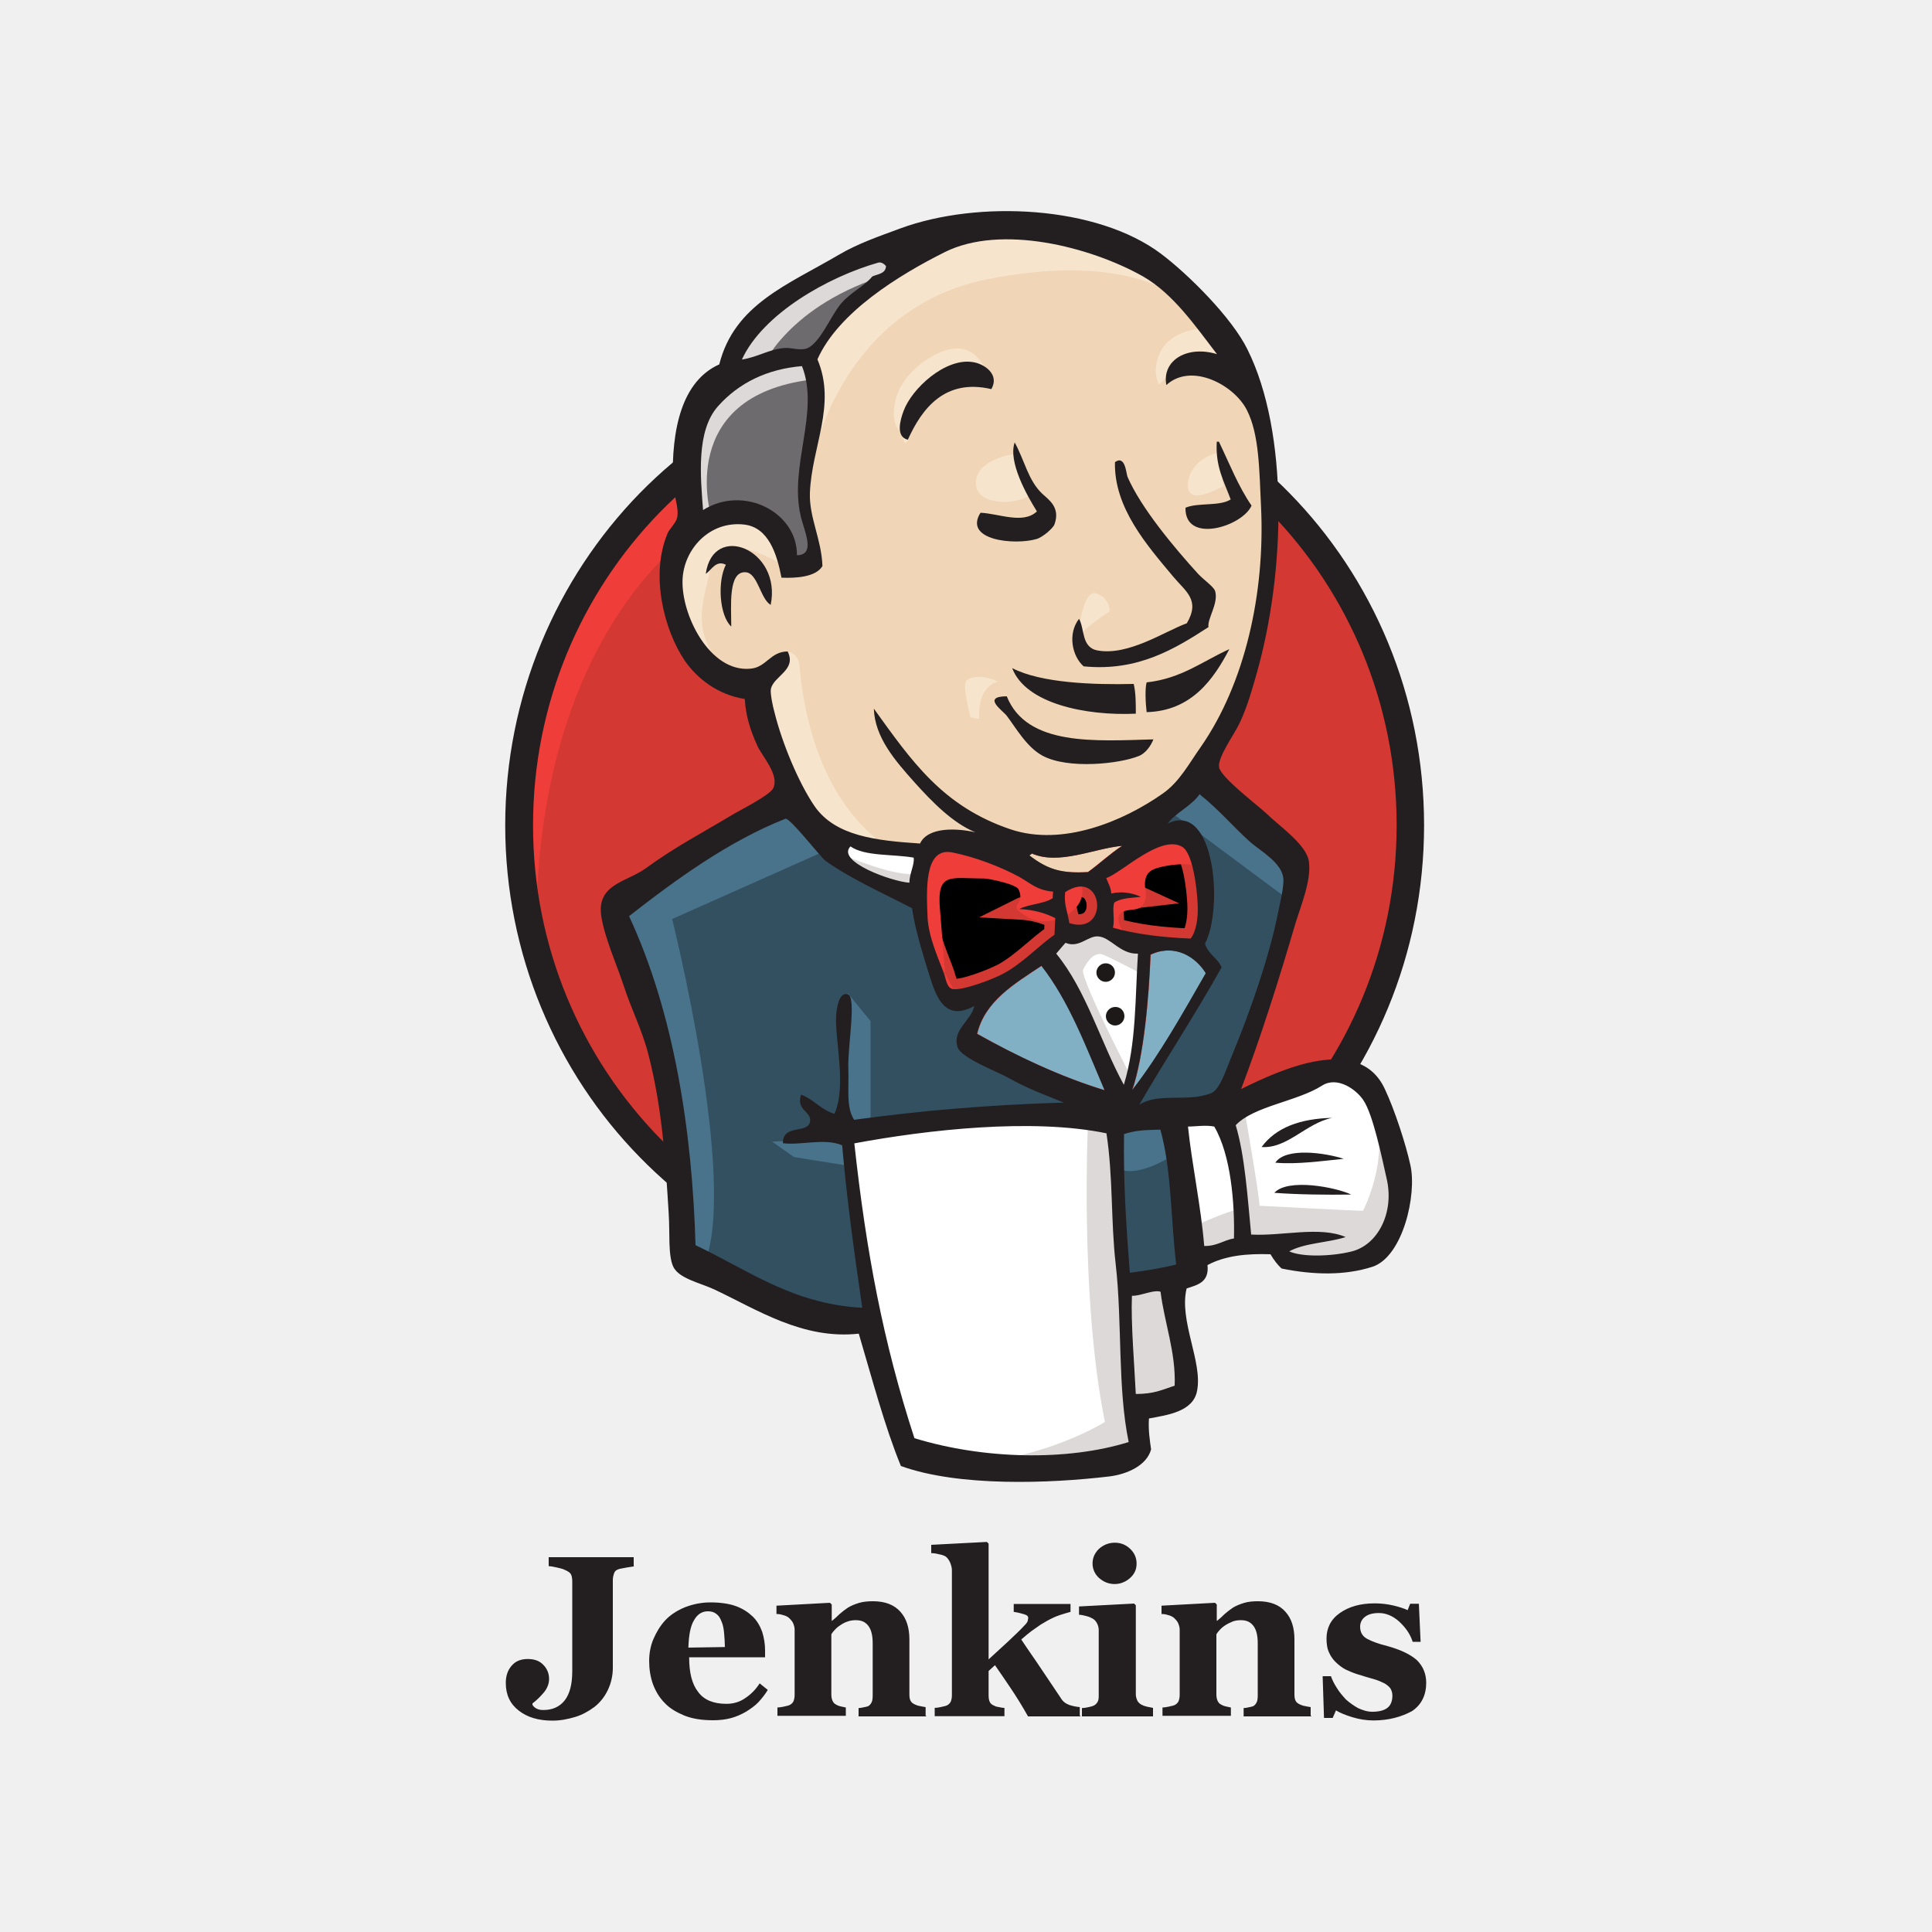
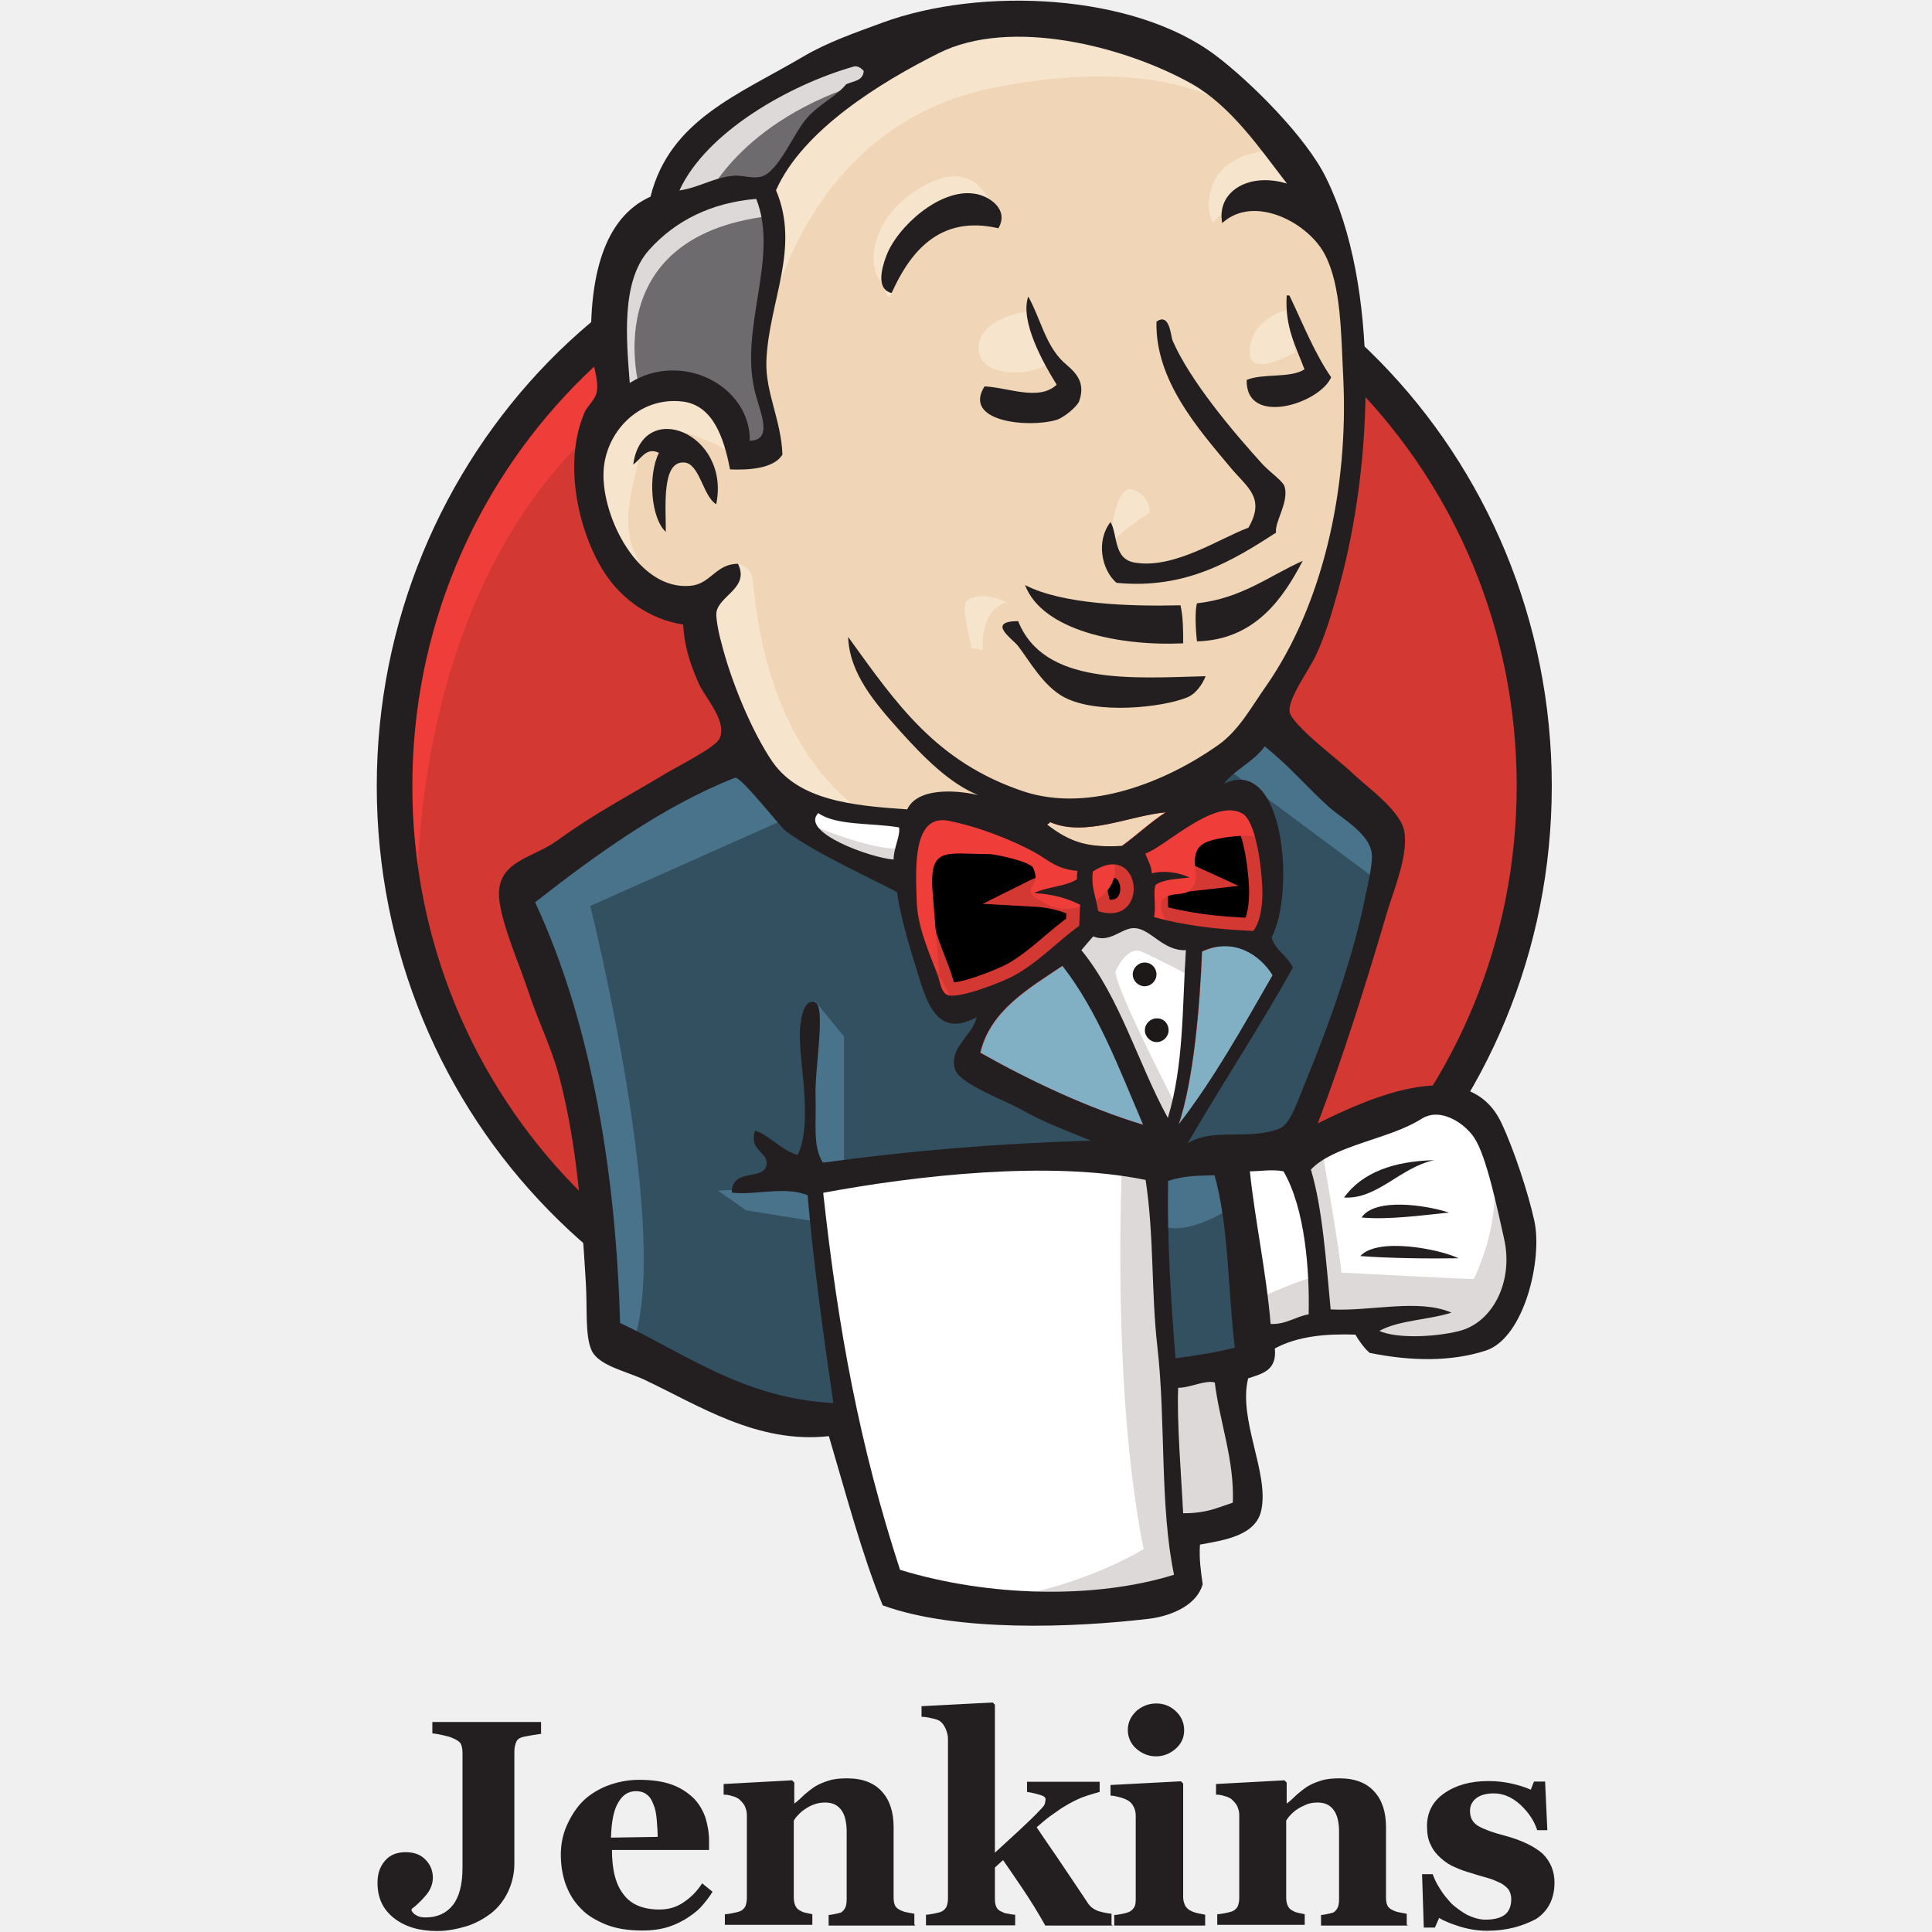
- <svg xmlns="http://www.w3.org/2000/svg" version="1.1" id="katman_1" x="0px" y="0px" viewBox="0 0 1000 1000" style="enable-background:new 0 0 1000 1000;" xml:space="preserve">
+ <svg xmlns="http://www.w3.org/2000/svg" version="1.1" id="katman_1" x="0px" y="0px" viewBox="109 109 782 782" style="enable-background:new 0 0 1000 1000;" xml:space="preserve">
  <style type="text/css">
	.st0{fill:#D33833;}
	.st1{fill:#EF3D3A;}
	.st2{fill:#231F20;}
	.st3{fill:#F0D6B7;}
	.st4{fill:#335061;}
	.st5{fill:#6D6B6D;}
	.st6{fill:#DCD9D8;}
	.st7{fill:#F7E4CD;}
	.st8{fill:#49728B;}
	.st9{fill:#FFFFFF;}
	.st10{stroke:#D33833;stroke-width:10.886;stroke-miterlimit:23.981;}
	.st11{fill:#81B0C4;}
	.st12{fill:#1D1919;}
</style>
  <g>
    <path class="st0" d="M730.1,426.2c0,130.3-103.3,235.9-230.7,235.9S268.6,556.5,268.6,426.2c0-130.3,103.3-235.9,230.7-235.9   C626.8,190.3,730.1,296,730.1,426.2" />
    <path class="st1" d="M278.1,484.7c0,0-16.7-246,210.1-253.1l-15.8-26.4l-123,41.3l-35.2,40.4l-30.7,58.8L266,414.1l5.2,45.8" />
    <path class="st2" d="M341.4,265.3c-40.4,41.5-65.5,98.6-65.5,161.9S301,547.5,341.4,589c40.6,41.5,96.2,67,158,67   c61.8,0,117.4-25.5,158-67c40.4-41.5,65.5-98.6,65.5-161.9c0-63.3-25.1-120.4-65.5-161.9c-40.6-41.3-96.2-67-158-67   C437.8,198.3,381.9,223.8,341.4,265.3L341.4,265.3z M331.1,598.9c-43-43.9-69.6-104.8-69.6-171.7s26.6-127.8,69.6-171.9   c43-43.9,102.5-71.3,168.2-71.3c65.7,0,125.2,27.4,168.2,71.3c43,43.9,69.6,104.8,69.6,171.9c0,67-26.6,127.8-69.6,171.7   c-43,44.1-102.5,71.3-168.2,71.3C433.7,670.2,374.1,643,331.1,598.9L331.1,598.9z" />
    <path class="st3" d="M596.5,427.5l-35.2,5.2l-47.4,5.4l-30.7,0.7l-30-0.9l-22.9-7.1l-20.3-22l-15.8-44.8l-3.5-9.7l-21-7.1   L357.4,327l-8.7-29l9.7-25.5l22.9-8l18.4,8.7l8.7,19.4l10.6-1.7l3.5-4.5l-3.5-20.3l-0.9-25.5l5.2-35.2l-0.2-20.1l16-25.7l28.1-20.3   l49.1-21l54.5,8l47.4,34.2l22,35.2l14.1,25.5l3.5,63.3l-10.6,54.5l-19.4,48.4l-18.2,25.9" />
    <path class="st4" d="M566.7,579.5l-125.6,5.2v21l10.6,73.9l-5.2,6.1l-87.8-30l-6.1-10.6l-8.7-99.4l-20.7-59.5l-4.5-14.1l70.3-48.4   l22-8.7l19.4,23.8l16.7,14.9l19.4,6.1l8.7,2.6l10.6,45.8l8,9.7l20.3-7.1l-14.1,27.4l76.3,36.1L566.7,579.5" />
    <path class="st5" d="M358.3,272.9l22.9-8l18.4,8.7l8.7,19.4l10.6-1.7l2.6-10.6l-5.2-20.3l5.2-48.4l-4.5-26.4l15.8-18.4l34.2-27.2   l-9.7-13.2l-48.4,23.8l-20.3,15.8L377.5,191L360,214.8l-5.2,28.1L358.3,272.9" />
    <path class="st6" d="M394.4,190.3c0,0,13.2-32.6,65.9-48.4c52.7-15.8,2.6-11.4,2.6-11.4l-57.1,22l-22,22l-9.7,17.5L394.4,190.3    M368,266.8c0,0-18.4-61.6,51.9-70.3l-2.6-10.6l-48.4,11.4l-14.1,45.8l3.5,30L368,266.8" />
    <path class="st7" d="M396.1,348.4l11.5-11.2c0,0,5.2,0.6,6.1,6.7c0.9,6.1,3.5,61.6,41.3,91.4c3.5,2.8-28.1-4.5-28.1-4.5L398.9,387    M557.8,331.7c0,0,2-26.6,9.3-24.6c7.3,2,7.3,9.3,7.3,9.3S556.8,327.6,557.8,331.7 M630.7,234.2c0,0-14.5,3-15.8,15.8   c-1.3,12.8,15.8,2.6,18.4,1.7 M524.5,235.1c0,0-19.4,2.6-19.4,14.9c0,12.3,22,11.3,28.1,6.1 M405,292.3c0,0-33.3-20.3-36.8-0.9   c-3.5,19.4-11.4,33.3,5.2,53.6l-11.4-3.5l-10.6-27.2l-3.5-26.4l20.3-21l22.9,1.7l13.2,10.6L405,292.3 M420.8,236.8   c0,0,14.9-77.4,90.4-92.3c62.1-12.3,94.9,2.6,107.2,16.7c0,0-55.4-65.9-108.1-45.8c-52.7,20.3-91.4,57.1-90.4,80.8   C421.4,236.8,420.8,236.8,420.8,236.8 M624.6,170c0,0-25.5-0.9-26.4,22c0,0,0,3.5,1.7,7.1c0,0,20.3-22.9,32.6-10.6" />
    <path class="st7" d="M513.1,201.4c0,0-4.5-35-34.2-14.7c-19.4,13.2-17.5,31.6-14.1,35.2c3.5,3.5,2.6,10.6,5.2,5.8   c2.6-4.8,1.9-20.7,11.5-25.1C491,198.1,507,193.3,513.1,201.4" />
    <path class="st8" d="M430.5,438.9l-82.6,36.8c0,0,34.2,136.2,16.7,178.4l-12.3-4.5l-0.9-51.9l-22.9-98.2l-9.7-27.2l86.2-58.1   L430.5,438.9 M438.9,514.2l11.7,14.3v52.7h-14c0,0-1.7-36.8-1.7-41.3c0-4.5,1.7-20.3,1.7-20.3 M439.2,589.2l-39.6,1.7l11.4,8   l28.1,4.5" />
    <path class="st4" d="M574.5,580.5l32.6-0.9l8,80.8l-33.3,4.5L574.5,580.5" />
    <path class="st4" d="M583.3,580.5l49.1-2.6c0,0,20.3-51,20.3-53.6c0-2.6,17.5-73.9,17.5-73.9l-39.6-41.3l-8-7.1l-21,21v81.7   L583.3,580.5" />
    <path class="st8" d="M605.2,574.3l-30.7,6.1L579,605c11.3,5.2,30.7-8.7,30.7-8.7 M606.2,420.5l61.6,45.8l1.7-21l-46.5-43   L606.2,420.5" />
    <path class="st9" d="M469.8,753.5l-18.2-73.9l-9.1-54.5l-1.5-40.4l82.4-4.5h51.2l-4.7,92.3l8,71.3l-0.9,13.2l-66.8,5.2L469.8,753.5   " />
    <path class="st6" d="M563.2,579.5c0,0-4.5,91.4,8.7,156.5c0,0-26.4,16.7-64.9,21l73.9-2.6l8.7-5.2l-10.6-144l-2.8-30.9" />
    <path class="st9" d="M616.4,653.4l34.2-9.7l64.9-3.5l9.7-30l-17.5-51.9l-20.3-2.6l-28.1,8.7l-26.8,13.2l-14.3-2.6l-11.2,4.5" />
    <path class="st6" d="M615.8,635.7c0,0,22.9-10.6,26.4-9.7l-9.7-48.4l11.4-4.5c0,0,8,45.8,8,51c0,0,49.1,2.6,53.6,2.6   c0,0,10.6-20.3,8-41.3l9.7,28.1l0.9,15.8l-14.1,21l-15.8,3.5l-26.4-0.9l-8.7-11.4l-30.7,4.5l-9.7,3.5" />
    <path class="st9" d="M581.2,573.4l-19.4-49.1l-20.3-29c0,0,4.5-12.3,10.6-12.3h20.3l19.4,7.1l-1.7,32.6L581.2,573.4" />
    <path class="st6" d="M585.1,556.7c0,0-24.6-47.4-24.6-54.5c0,0,4.5-10.6,10.6-8c6.1,2.6,19.4,9.7,19.4,9.7v-16.7l-30-6.1l-20.3,2.6   l34.2,81.1l7.1,0.9" />
    <path class="st9" d="M477.6,440.7l-24.4-2.6l-22.9-7.1v8l11.2,12.3l35.2,15.8" />
    <path class="st6" d="M438.3,443.3c0,0,27.2,11.4,36.1,8.7l0.9,10.6l-24.6-5.2l-14.9-10.6L438.3,443.3" />
    <path class="st0" d="M616.4,486c-14.9-0.4-28.5-2.2-40.2-5.6c0.7-4.8-0.7-9.5,0.6-13c3.3-2.4,8.7-2.4,13.8-3   c-4.3-2-10.4-3-15.3-1.7c-0.2-3.3-1.7-5.4-2.6-8c8.4-3,28.1-22.5,39.3-16.2c5.4,3.2,7.6,20.7,8,29.4C620.3,475,619.2,482,616.4,486   " />
    <path class="st10" d="M616.4,486c-14.9-0.4-28.5-2.2-40.2-5.6c0.7-4.8-0.7-9.5,0.6-13c3.3-2.4,8.7-2.4,13.8-3   c-4.3-2-10.4-3-15.3-1.7c-0.2-3.3-1.7-5.4-2.6-8c8.4-3,28.1-22.5,39.3-16.2c5.4,3.2,7.6,20.7,8,29.4C620.3,475,619.2,482,616.4,486   L616.4,486z" />
    <path class="st0" d="M545.1,461.6c0,1.1,0,2.2-0.2,3.3c-4.7,3-12.1,3-17.3,5.6c7.4,0.4,13.4,2.2,18.6,4.7c-0.2,2.8-0.2,5.8-0.4,8.6   c-8.6,5.8-16.4,14.5-26.4,20.1c-4.8,2.6-21.4,9.3-26.4,8c-2.8-0.7-3.2-4.3-4.3-7.6c-2.4-7.1-8-18.6-8.6-29.4   c-0.6-13.6-2-36.5,12.7-33.7c11.9,2.2,25.7,7.6,34.8,12.7C533.4,457.1,536.6,460.8,545.1,461.6" />
    <path class="st10" d="M545.1,461.6c0,1.1,0,2.2-0.2,3.3c-4.7,3-12.1,3-17.3,5.6c7.4,0.4,13.4,2.2,18.6,4.7   c-0.2,2.8-0.2,5.8-0.4,8.6c-8.6,5.8-16.4,14.5-26.4,20.1c-4.8,2.6-21.4,9.3-26.4,8c-2.8-0.7-3.2-4.3-4.3-7.6   c-2.4-7.1-8-18.6-8.6-29.4c-0.6-13.6-2-36.5,12.7-33.7c11.9,2.2,25.7,7.6,34.8,12.7C533.4,457.1,536.6,460.8,545.1,461.6   L545.1,461.6z" />
    <path class="st0" d="M553.5,477.8c-1.3-7.4-2.8-9.5-2.2-16C571.2,448.6,574.7,484.5,553.5,477.8" />
    <path class="st10" d="M553.5,477.8c-1.3-7.4-2.8-9.5-2.2-16C571.2,448.6,574.7,484.5,553.5,477.8L553.5,477.8z" />
    <path class="st1" d="M582.2,483.7c0,0-6.1-8.7-1.7-11.4c4.5-2.6,8.7,0,11.4-4.5c2.6-4.5,0-7.1,0.9-12.3c0.9-5.2,5.2-6.1,9.7-7.1   c4.5-0.9,16.7-2.6,18.4,1.7l-5.2-15.8l-10.6-3.5l-33.3,19.4l-1.7,9.7v19.4 M489.9,512.7c-1.1-13.8-2.2-27.4-3.3-41.1   c-1.9-20.5,4.8-16.9,22.7-16.9c2.8,0,16.7,3.2,17.7,5.2c4.8,9.9-8,7.6,5.6,15.1c11.4,6.1,31.6-3.7,27-17.7   c-2.6-3.2-13.4-0.9-17.3-3l-20.7-10.6c-8.7-4.5-28.8-11.2-38.1-4.8c-23.6,16,1.5,56.2,9.9,72.9" />
    <path class="st2" d="M513.1,201.4c-24-5.6-35.9,10-43.2,26.2c-6.5-1.5-3.9-10.4-2.2-14.9c4.3-11.7,21.6-27.5,35.7-25.3   C509.4,188.2,517.6,193.8,513.1,201.4 M629.8,228.6h1.1c5.4,11.2,10,23.1,16.9,33.1c-4.7,10.8-34.6,20.1-34.2,1.1   c6.5-2.8,17.7-0.6,23.4-4.3C633.7,249.5,629,241.6,629.8,228.6 M525.2,229c5.2,9.5,6.9,19.4,14.1,26.4c3.4,3.2,9.7,7.1,6.5,16   c-0.7,2-6.1,6.7-9.3,7.6c-11.3,3.3-38,0.7-29-13.6c9.5,0.4,22.1,6.1,29.2-0.7C531.4,256.2,521.7,239,525.2,229 M625.5,324.6   c-17.1,11-36.3,23.1-64.6,20.3c-6-5.2-8.4-16.9-2.4-24.6c3,5.2,1.1,14.9,9.7,16.4c16,2.8,34.6-9.9,46.1-14.1   c7.1-12.1-0.6-16.4-7.1-24.2c-13.2-15.8-30.7-35.5-30.1-59.2c5.4-3.9,5.8,6,6.5,7.6c6.9,16,24.2,36.7,36.7,50.4   c3.2,3.3,8.2,6.7,8.7,8.9C630.7,312.5,624.8,320.3,625.5,324.6 M398.9,313.1c-5.4-3.2-6.7-16.6-13-16.9c-9.1-0.6-7.4,17.5-7.4,28.1   c-6.1-5.6-7.3-23.1-2.8-32c-5.2-2.6-7.4,2.8-10.4,4.7C369.1,269.9,404.8,284.4,398.9,313.1 M636.3,336c-8,15.3-19.4,32-42.8,32.6   c-0.6-4.8-0.9-12.5,0-15.4C611.6,351.2,622.7,342.1,636.3,336 M523.9,345.8c14.9,7.8,42.4,8.7,62.9,8.2c1.1,4.5,1.1,10,1.1,15.4   C561.7,370.6,530.8,364.1,523.9,345.8 M521.1,360.4c10.4,26,46,23.1,75.9,22.3c-1.3,3.3-4.1,7.4-7.8,8.7   c-9.7,3.9-36.1,6.9-49.5-0.2c-8.4-4.5-14-14.7-18.6-20.7C519.1,367.8,507.9,360.5,521.1,360.4" />
    <path class="st11" d="M624.2,503.8c-12.1,20.8-23.8,42.2-38.1,60.5c6-17.7,8.6-47.4,9.5-70.1C608.2,488.2,619,495.4,624.2,503.8" />
    <path class="st2" d="M689.5,578.6c-13.6,2.8-23.1,16-36.5,15.1C660.5,583.5,673.1,579,689.5,578.6 M695.5,599.8   c-11.2,1.1-24.2,3-35.4,2C665.5,593.7,686,596.7,695.5,599.8 M699.4,618.3c-12.5,0.2-27.9,0-39.8-0.9   C666.6,609.7,691.4,614.5,699.4,618.3" />
    <path class="st6" d="M600.8,668.5c1.9,15.6,8,31.4,7.3,48.6c-6.9,2.2-10.8,4.3-20.1,4.3c-0.6-14.5-2.6-36.8-2-50.8   C590.3,670.9,597,667.4,600.8,668.5" />
    <path class="st3" d="M580.7,437.8c-6.3,4.1-11.5,9.1-17.7,13.6c-13.4,0.7-20.7-0.9-30.3-8.6c0.2-0.6,1.1-0.4,1.1-1.1   C548.1,448,566.3,439.1,580.7,437.8" />
    <path class="st11" d="M505.9,535.1c3.9-16.9,19.4-25.9,33.3-35.2c14.3,18.2,23.1,41.7,32.7,64.4C549,557.4,525.8,546.4,505.9,535.1   " />
    <path class="st2" d="M585.9,670.7c-0.6,14,1.3,36.1,2,50.8c9.3,0,13.2-2,20.1-4.3c0.7-17.1-5.4-32.9-7.3-48.6   C597,667.4,590.3,670.9,585.9,670.7z M442.2,591.8c6.1,56,14.9,102.9,31.1,152.6c35.9,11,79.1,11.9,110.9,2   c-5.8-27.9-3.3-62-6.7-91.9c-2.6-22.5-1.3-45-4.8-67.9C534.1,578.6,479.8,584.8,442.2,591.8L442.2,591.8z M581.8,587   c-0.4,24,1.1,47.8,3,71.8c9.3-1.3,15.4-2.2,24-4.3c-2.8-23.1-2.4-49.3-8.2-69.8C594.1,584.9,588.3,584.8,581.8,587L581.8,587z    M628.5,583.1c-4.5-0.9-9.5,0-13.6,0c2,19.5,6.7,41.1,8.4,61.8c6.5,0.2,10-3,15.4-3.9C639.1,622.9,637.2,598,628.5,583.1   L628.5,583.1z M699.4,647.8c13.8-3.3,22.3-20.1,18.4-37.4c-2.6-11.5-7.1-33.5-12.1-40.9c-3.5-5.4-13.4-12.7-21.4-7.6   c-12.8,8.2-35.4,10.6-44.7,20.5c4.7,15.6,6.1,36.8,8,56.6c16,0.9,35.5-4.5,48.9,1.3c-9.3,3-21.2,3-29.2,7.4   C674.1,650.8,689.3,650.3,699.4,647.8L699.4,647.8z M571.7,564.3c-9.7-22.7-18.4-46.1-32.7-64.4c-14,9.3-29.2,18.2-33.3,35.2   C525.8,546.4,549,557.4,571.7,564.3L571.7,564.3z M595.5,494.1c-0.9,22.7-3.5,52.5-9.5,70.1c14.3-18.4,26.1-39.6,38.1-60.5   C619,495.4,608.2,488.2,595.5,494.1L595.5,494.1z M568.6,484.7c-5.4-0.6-10,6.3-17.1,3.3c-1.7,1.9-3.2,3.7-4.8,5.6   c15.6,19,22.9,45.8,35,67.9c6.5-21.4,5.8-44.7,7.3-67.9C579.9,494,574.9,485.2,568.6,484.7L568.6,484.7z M551.3,461.8   c-0.6,6.5,0.9,8.6,2.2,16C574.7,484.5,571.2,448.6,551.3,461.8z M527.6,453.9c-9.1-5-22.9-10.4-34.8-12.7   c-14.7-2.8-13.2,20.1-12.7,33.7c0.6,10.8,6.1,22.1,8.6,29.4c1.1,3.3,1.5,6.9,4.3,7.6c5,1.1,21.8-5.4,26.4-8   c10-5.4,17.9-14.1,26.4-20.1c0.2-2.8,0.2-5.8,0.4-8.6c-5.2-2.6-11-4.3-18.6-4.7c5-2.6,12.7-2.6,17.3-5.6c0-1.1,0-2.2,0.2-3.4   C536.6,460.8,533.4,457.1,527.6,453.9L527.6,453.9z M440.2,438.1c-7.6,7.8,21.4,18.2,30.5,18.8c0-4.8,2.8-9.5,2.2-13   C461.9,442,447.6,443.3,440.2,438.1L440.2,438.1z M534,441.7c0,0.7-0.9,0.6-1.1,1.1c9.9,7.6,17.1,9.3,30.3,8.6   c6-4.3,11.4-9.5,17.7-13.6C566.3,439.1,548.1,448,534,441.7L534,441.7z M619.9,467.7c-0.4-8.6-2.6-26.2-8-29.4   c-11.2-6.5-30.9,13.2-39.3,16.2c0.9,2.6,2.4,4.7,2.6,8c5-1.3,11-0.4,15.3,1.7c-5,0.6-10.4,0.6-13.8,3c-1.1,3.5,0.4,8.2-0.6,13   c11.7,3.3,25.3,5,40.2,5.6C619.2,482,620.3,475,619.9,467.7L619.9,467.7z M427.3,445.6c-2.4-1.7-18.6-22.7-20.8-21.8   c-29.2,11.5-56.6,31.4-80.9,50.4c23.3,50.1,32.7,111.3,34.4,170.3c26.6,12.5,50.1,30.5,86.3,32.4c-4.3-29.6-8-56.2-10.4-84.1   c-9.1-3.9-22.1,0.2-30.7-1.1c0-10.2,13-4.5,14.1-11.3c0.7-5.2-7.3-5.6-4.7-13.8c6.7,2.4,10.2,7.8,17.3,9.9   c6.5-14.1,0-39.3,0.9-51.2c0.2-2.2,1.1-12.3,6.1-10.6c4.5,1.5-0.2,27,0.2,38.1c0.4,10.4-1.3,20.3,3,26.8c35-4.8,70.5-7.8,108.5-8.9   c-8.4-3.5-18.2-6.9-29-13c-6-3.3-24.4-10.2-26-15.8c-2.8-8.9,7.1-13.6,8.7-21.2c-17.7,9.7-21-9.3-25.3-22.5   c-3.7-12.1-6-21.2-6.9-28.1C456.7,462.1,440.4,454.9,427.3,445.6L427.3,445.6z M604.5,426.2c24.4-11.7,28.8,44.1,19.2,62.2   c1.5,5.4,6.5,7.4,8.6,12.3c-13.6,24.4-28.7,47.1-42.6,71.1c10.2-6.5,25.1-1.1,37.2-6c4.5-1.7,7.6-11.9,11-20.1   c9.3-22.3,19-50.6,23.3-71.8c0.9-4.8,3.7-15.4,3-19.7c-1.1-7.8-11.5-13.6-16.9-18.2c-9.9-8.9-16-16.6-26.4-24.9   C616.8,417.1,607.8,421.2,604.5,426.2L604.5,426.2z M371.7,210.2c-11.5,12.8-9.1,36.7-7.8,53.8c21-13.2,48.8,1.1,48.6,23.4   c10-0.2,3.7-12.5,1.9-20.5c-6-25.9,10-53.8,0.7-77.4C397,191,382.3,198.3,371.7,210.2L371.7,210.2z M454.7,135.9   c-26.2,7.4-59.9,26.6-70.7,50.2c8.4-1.3,14.1-5.4,22.3-6c3.2-0.2,7.3,1.3,10.8,0.4c7.1-1.9,13.2-17.9,18.6-23.8   c5.2-5.8,11.5-8.4,15.8-13.6c2.8-1.3,6.9-1.3,7.1-5.4C457.5,136.5,456.2,135.6,454.7,135.9L454.7,135.9z M591.5,143   c-27.4-15.4-73.5-27-102.5-12.5c-23.4,11.7-55.1,31.1-65.9,55.5c10,23.6-3,45.2-3.9,69.2c-0.4,12.8,6,23.8,6.5,37.8   c-3.5,5.8-14,6.3-21.2,6c-2.4-12.3-6.7-26.1-19.4-27.5c-17.9-2-31.1,12.8-31.8,28.3c-0.9,18.2,14,48.4,35.2,46.3   c8.2-0.7,10.2-8.9,19.2-8.9c4.8,9.7-7.4,12.7-8.7,19.5c-0.4,1.9,0.9,8.7,1.9,12.1c3.9,15.8,12.5,36.5,20.8,48.6   c10.8,15.4,31.8,17.7,54.5,19.2c4.1-8.7,19-8,28.7-5.8c-11.7-4.7-22.5-15.8-31.4-25.7c-10.2-11.4-20.7-23.4-21.2-38.3   c19.5,27,35.5,50.6,70.9,62.5c26.8,8.9,58.1-4.1,78.7-18.6c8.6-6,13.6-15.6,19.7-24.2c22.7-32.7,33.3-79.3,31.1-124.5   c-0.9-18.6-0.9-37.2-7.3-49.7c-6.5-13-28.7-24.9-41.7-13c-2.4-12.8,10.8-20.7,26.2-16C618.8,168.9,607.3,152,591.5,143L591.5,143z    M642.4,563.7c21.4-10.6,61.2-28.5,74.4,0c5,10.6,10.8,28.3,13.2,39.3c3.5,15.3-3.9,47.6-19.7,52.7c-14,4.5-30.1,4.3-46.9,0.9   c-2-1.7-4.1-4.5-5.8-7.4c-11.9-0.4-23.3,0.6-32.6,5.6c0.9,8.9-5,10.2-10.8,12.1c-4.1,16.6,8.4,38.1,5.4,53   c-2,10.8-15.3,12.5-24.9,14.3c-0.4,6,0.4,11,1.1,16c-2.2,8.2-12.1,12.8-21.6,14c-31.1,3.7-78.1,5.4-107.9-5.4   c-8.4-20.5-14.9-45.2-21.8-68.5c-29,3.2-52.7-12.5-74.8-22.9c-7.6-3.5-18.2-5.6-21.2-11.7c-2.8-6-1.7-17.3-2.4-27.9   c-1.7-27.4-3.3-53.8-10.4-81.7c-3.2-12.7-8.9-23.6-12.8-35.7c-3.7-11.2-10-25.1-11.7-36.3c-2.4-16.6,13.2-17.5,23.1-24.7   c15.4-11.2,27.5-17.3,44.3-27.4c5-3,19.9-10.4,21.6-14c3.4-6.9-5.8-16.6-8.2-22c-3.9-8.6-6-15.8-6.5-24.2   c-14-2.2-24.7-10.6-31.1-19.9c-10.6-15.6-18.1-44.5-8.7-66.2c0.7-1.7,4.3-5.2,4.8-7.8c1.1-5.2-2-12.1-2.2-17.7   c-0.9-28.5,4.8-53,24-61.6c7.8-31.1,35.7-41.3,62-56.8c9.9-5.8,20.7-9.5,31.8-13.6c40-14.7,101.6-11.9,134.9,13.2   c14.1,10.6,36.7,33.1,44.7,49.5c21.4,43,19.7,115,4.8,167.5c-2,7.1-4.8,17.3-8.9,25.9c-2.8,6-11.5,17.7-10.6,22.9   c1.1,5.4,20.1,19.7,24.2,23.6c7.3,7.1,21.2,16.4,22.3,25.3c1.3,9.5-4.1,22.5-6.9,31.6C661.6,508.3,652.7,536.4,642.4,563.7   L642.4,563.7z" />
    <path class="st7" d="M500.1,352.4c1.1-1.5,7.4-3.9,16.4,0.4c0,0-10.6,1.7-9.7,19.4l-4.5-0.9C502.5,371.3,497.9,355.3,500.1,352.4" />
    <path class="st12" d="M577.1,503.4c0,2.6-2.2,4.8-4.8,4.8c-2.6,0-4.8-2.2-4.8-4.8c0-2.6,2.2-4.8,4.8-4.8   C575.1,498.6,577.1,500.8,577.1,503.4 M582,526c0,2.6-2.2,4.8-4.8,4.8c-2.6,0-4.8-2.2-4.8-4.8s2.2-4.8,4.8-4.8   C579.9,521.1,582,523.2,582,526" />
    <g>
      <path class="st2" d="M328.5,810.7c-1.5,0.2-2.8,0.4-3.9,0.6c-1.1,0.2-2.2,0.4-3.7,0.7c-1.7,0.4-2.6,1.1-3,2.2    c-0.4,1.1-0.7,2.2-0.7,3.7v45.4c0,4-0.9,7.9-2.6,11.5c-1.7,3.5-3.9,6.3-6.9,8.7c-3,2.2-6.3,4.1-10,5.2c-3.7,1.1-7.6,1.9-11.7,1.9    c-7.3,0-13-1.7-17.5-5.2c-4.5-3.5-6.7-8.2-6.7-14.3c0-3.5,0.9-6.5,3-8.9c2-2.4,4.8-3.5,8.4-3.5c3.3,0,6,0.9,8,3c2,2,3,4.5,3,7.3    c0,2.4-0.9,4.8-2.6,6.9c-1.7,2-3.7,4.1-6,5.8v0.7c0.4,0.7,1.1,1.5,2.2,2c1.1,0.6,2.4,0.7,3.5,0.7c4.7,0,8.4-1.7,11-5    c2.6-3.3,3.9-8.4,3.9-15.1v-46.5c0-1.3-0.2-2.6-0.6-3.5c-0.4-0.9-1.5-1.7-3.2-2.4c-1.1-0.6-2.6-0.9-4.3-1.3    c-1.7-0.4-3-0.6-4.1-0.7V806H328v4.7L328.5,810.7L328.5,810.7z M397.4,874.7c-1.3,2.2-3,4.3-4.8,6.3c-1.9,2-4.1,3.5-6.5,5    c-2.6,1.5-5.2,2.6-7.8,3.3c-2.6,0.7-5.8,1.1-9.1,1.1c-5.8,0-10.6-0.7-14.9-2.4c-4.1-1.7-7.6-3.7-10.2-6.5c-2.8-2.8-4.7-6-6.1-9.7    c-1.4-3.9-2-8-2-12.1c0-3.9,0.7-7.8,2.2-11.3c1.5-3.5,3.5-6.9,6.1-9.7s6-5,10-6.7c4.3-1.7,8.8-2.6,13.4-2.6c5.4,0,9.9,0.7,13.4,2    c3.5,1.3,6.3,3.2,8.6,5.4c2.2,2.2,3.7,4.8,4.8,7.8c0.9,3,1.5,6.1,1.5,9.5v3.7h-39.3c0,8,1.5,14,4.7,18c3,4.1,8,6.1,14.5,6.1    c3.7,0,6.9-0.9,9.9-3c3-2,5.5-4.6,7.4-7.6L397.4,874.7L397.4,874.7z M375.2,852.5c0-2.2-0.2-4.7-0.4-7.1c-0.2-2.4-0.6-4.5-1.3-6    c-0.7-1.9-1.5-3.2-2.8-4.1c-1.1-0.9-2.6-1.3-4.3-1.3c-3,0-5.4,1.5-7.1,4.5c-1.9,3-2.8,7.8-3,14.3L375.2,852.5L375.2,852.5z     M479.4,888.4h-35v-4.3c0.7,0,1.7-0.2,2.6-0.4c1.1-0.2,1.9-0.4,2.4-0.6c0.7-0.4,1.3-1.1,1.7-1.9c0.4-0.7,0.6-2,0.6-3.5v-27.2    c0-3.9-0.7-6.9-2.2-8.9c-1.5-2-3.5-3-6.5-3c-1.5,0-3,0.2-4.3,0.7c-1.3,0.4-2.6,1.1-3.9,2c-1.1,0.7-2,1.5-2.8,2.4    c-0.7,0.7-1.3,1.5-1.7,2.2v31.1c0,1.3,0.2,2.4,0.6,3.3c0.4,0.9,1.1,1.7,1.9,2c0.6,0.4,1.3,0.7,2.2,0.9l2.8,0.6v4.3h-35.4v-4.3    c0.9,0,1.9-0.2,3-0.4c0.9-0.2,1.9-0.4,2.6-0.6c1.3-0.4,2-1.1,2.6-2c0.4-0.9,0.7-2,0.7-3.5v-33.9c0-1.1-0.4-2.4-0.9-3.5    c-0.6-1.1-1.5-2-2.4-2.8c-0.7-0.4-1.5-0.9-2.6-1.1c-1.1-0.4-2.3-0.6-3.5-0.6v-4.3l27.7-1.5l0.9,0.9v8.4h0.2    c1.4-1.1,2.7-2.3,3.9-3.5c1.4-1.2,2.8-2.3,4.3-3.3c1.5-0.9,3.3-1.7,5.6-2.4c2.2-0.7,4.8-0.9,7.4-0.9c6.3,0,11,1.9,14.1,5.4    c3.2,3.5,4.7,8.4,4.7,14.3v28.5c0,1.5,0.2,2.6,0.6,3.3c0.4,0.9,1.3,1.5,2.4,2c0.6,0.2,1.3,0.6,2.2,0.7c0.9,0.2,1.9,0.4,3.2,0.6    v4.5H479.4L479.4,888.4z M559.5,888.4h-27.4c-2.9-5.2-6-10.2-9.3-15.1c-2.8-4.1-5.4-8-7.8-11.4l-3.3,3v12.7c0,1.3,0.2,2.6,0.6,3.3    c0.4,0.9,1.1,1.5,2.4,2c0.7,0.4,1.5,0.6,2.4,0.7c0.9,0.2,1.9,0.4,2.8,0.4v4.3h-36.1v-4.3c0.9,0,1.9-0.2,3-0.4    c0.9-0.2,1.9-0.4,2.6-0.6c1.3-0.4,2-1.1,2.6-2c0.4-0.9,0.7-2,0.7-3.5v-64.8c0-1.3-0.4-2.6-0.9-3.9c-0.6-1.3-1.3-2.4-2.4-3.2    c-0.7-0.4-1.9-0.9-3.3-1.1c-1.5-0.4-2.8-0.6-4.1-0.6v-4.3l28.8-1.5l0.9,0.9v59.9c2.8-2.6,6.1-5.6,9.7-8.9c3.5-3.3,6.5-6.1,8.6-8.4    c1.3-1.3,2-2.2,2-3c0.2-0.7,0.2-1.1,0.2-1.3c0-0.7-0.6-1.3-1.9-1.7c-1.3-0.4-3-0.9-5.6-1.3v-4.1h29.4v4.1c-3.9,1.1-6.9,2-8.9,3    c-2,0.9-4.3,2.2-6.7,3.7c-1.6,1.1-3.1,2.2-4.7,3.3c-1.5,1.1-3.2,2.6-5.2,4.3c3.7,5.6,7.3,10.6,10.4,15.3c3.2,4.7,6.5,9.7,10,14.9    c1.1,1.9,2.6,3,4.5,3.7c1.9,0.6,3.5,0.9,5.4,1.1v4.5L559.5,888.4L559.5,888.4z M596.7,888.4H560v-4.3c0.9,0,2-0.2,3-0.4    c0.9-0.2,1.9-0.4,2.4-0.6c1.3-0.4,2-1.1,2.6-2c0.6-0.9,0.7-2,0.7-3.5v-33.9c0-1.3-0.4-2.6-0.9-3.5c-0.5-1-1.3-1.9-2.2-2.4    c-0.7-0.4-1.7-0.9-3.2-1.3c-1.5-0.4-2.8-0.7-3.9-0.7v-4.3L587,830l0.9,0.9v46.1c0,1.3,0.4,2.4,0.9,3.5c0.6,0.9,1.5,1.7,2.4,2    c0.7,0.4,1.7,0.7,2.6,0.9c0.9,0.2,1.9,0.4,3,0.6v4.3L596.7,888.4L596.7,888.4z M588.3,809.3c0,3-1.1,5.4-3.3,7.4    c-2.2,2-5,3.2-8,3.2c-3.2,0-5.8-1.1-8.2-3.2c-2.2-2-3.3-4.7-3.3-7.4c0-3,1.1-5.4,3.3-7.6c2.2-2,5-3.2,8.2-3.2c3.2,0,5.8,1.1,8,3.2    C587.2,803.8,588.3,806.4,588.3,809.3L588.3,809.3z M678.7,888.4h-35v-4.3c0.7,0,1.7-0.2,2.6-0.4c1.1-0.2,1.9-0.4,2.4-0.6    c0.7-0.4,1.3-1.1,1.7-1.9c0.4-0.7,0.6-2,0.6-3.5v-27.2c0-3.9-0.7-6.9-2.2-8.9c-1.5-2-3.5-3-6.5-3c-1.5,0-3,0.2-4.3,0.7    c-1.3,0.6-2.6,1.1-3.9,2c-1.1,0.7-2,1.5-2.8,2.4c-0.7,0.7-1.3,1.5-1.7,2.2v31.1c0,1.3,0.2,2.4,0.6,3.3c0.4,0.9,1.1,1.7,1.9,2    c0.6,0.4,1.3,0.7,2.2,0.9l2.8,0.6v4.3h-35.4v-4.3c0.9,0,1.9-0.2,3-0.4c0.9-0.2,1.9-0.4,2.6-0.6c1.3-0.4,2-1.1,2.6-2    c0.4-0.9,0.7-2,0.7-3.5v-33.9c0-1.1-0.4-2.4-0.9-3.5c-0.6-1.1-1.5-2-2.4-2.8c-0.7-0.4-1.5-0.9-2.6-1.1c-1.1-0.4-2.3-0.6-3.5-0.6    v-4.3l27.7-1.5l0.9,0.9v8.4h0.2c1.4-1.1,2.7-2.3,3.9-3.5c1.4-1.2,2.8-2.3,4.3-3.3c1.5-0.9,3.3-1.7,5.6-2.4    c2.2-0.7,4.8-0.9,7.4-0.9c6.3,0,11,1.9,14.1,5.4c3.2,3.5,4.7,8.4,4.7,14.3v28.5c0,1.5,0.2,2.6,0.6,3.3c0.4,0.9,1.3,1.5,2.4,2    c0.6,0.2,1.3,0.6,2.2,0.7c0.9,0.2,1.9,0.4,3.2,0.6v4.5H678.7L678.7,888.4z M710.9,890.5c-3.7,0-7.4-0.6-11-1.7    c-3.5-1.1-6.3-2.2-8.4-3.5l-1.7,3.9h-4.5l-0.7-21.6h4.3c0.6,1.7,1.5,3.7,3,6c1.3,2.2,3,4.1,4.7,6c1.9,1.7,4,3.2,6.3,4.5    c2.4,1.1,4.8,1.9,7.4,1.9c3.5,0,6.1-0.7,7.8-2c1.7-1.3,2.6-3.5,2.6-6.3c0-1.5-0.4-2.8-1.1-3.9c-0.7-0.9-1.9-1.9-3.2-2.6    c-1.5-0.7-3.2-1.5-5-2c-1.9-0.6-4.1-1.1-6.7-2c-2.6-0.7-4.8-1.5-6.7-2.4c-1.9-0.7-3.9-2-5.8-3.7c-1.7-1.5-3.2-3.3-4.1-5.4    c-1.1-2-1.5-4.7-1.5-7.6c0-5.4,2.2-9.9,6.9-13.2c4.7-3.3,10.6-5,18-5c3.5,0,6.7,0.4,9.7,1.1c3,0.7,5.4,1.5,7.4,2.4l1.3-3.3h4.5    l0.9,19.7h-4.1c-1.3-4.1-3.7-7.4-6.9-10.4c-3.3-3-6.9-4.5-10.6-4.5c-3,0-5.4,0.6-7.1,1.9c-1.7,1.3-2.6,3-2.6,5.2    c0,3,1.3,5,3.7,6.3c2.4,1.3,6,2.6,10.4,3.7c6.9,1.9,11.9,4.3,15.3,7.3c3.2,3.2,4.8,7.1,4.8,11.7c0,6.3-2.4,11.4-7.4,14.7    C725.4,888.6,718.9,890.5,710.9,890.5L710.9,890.5z" />
    </g>
  </g>
</svg>
